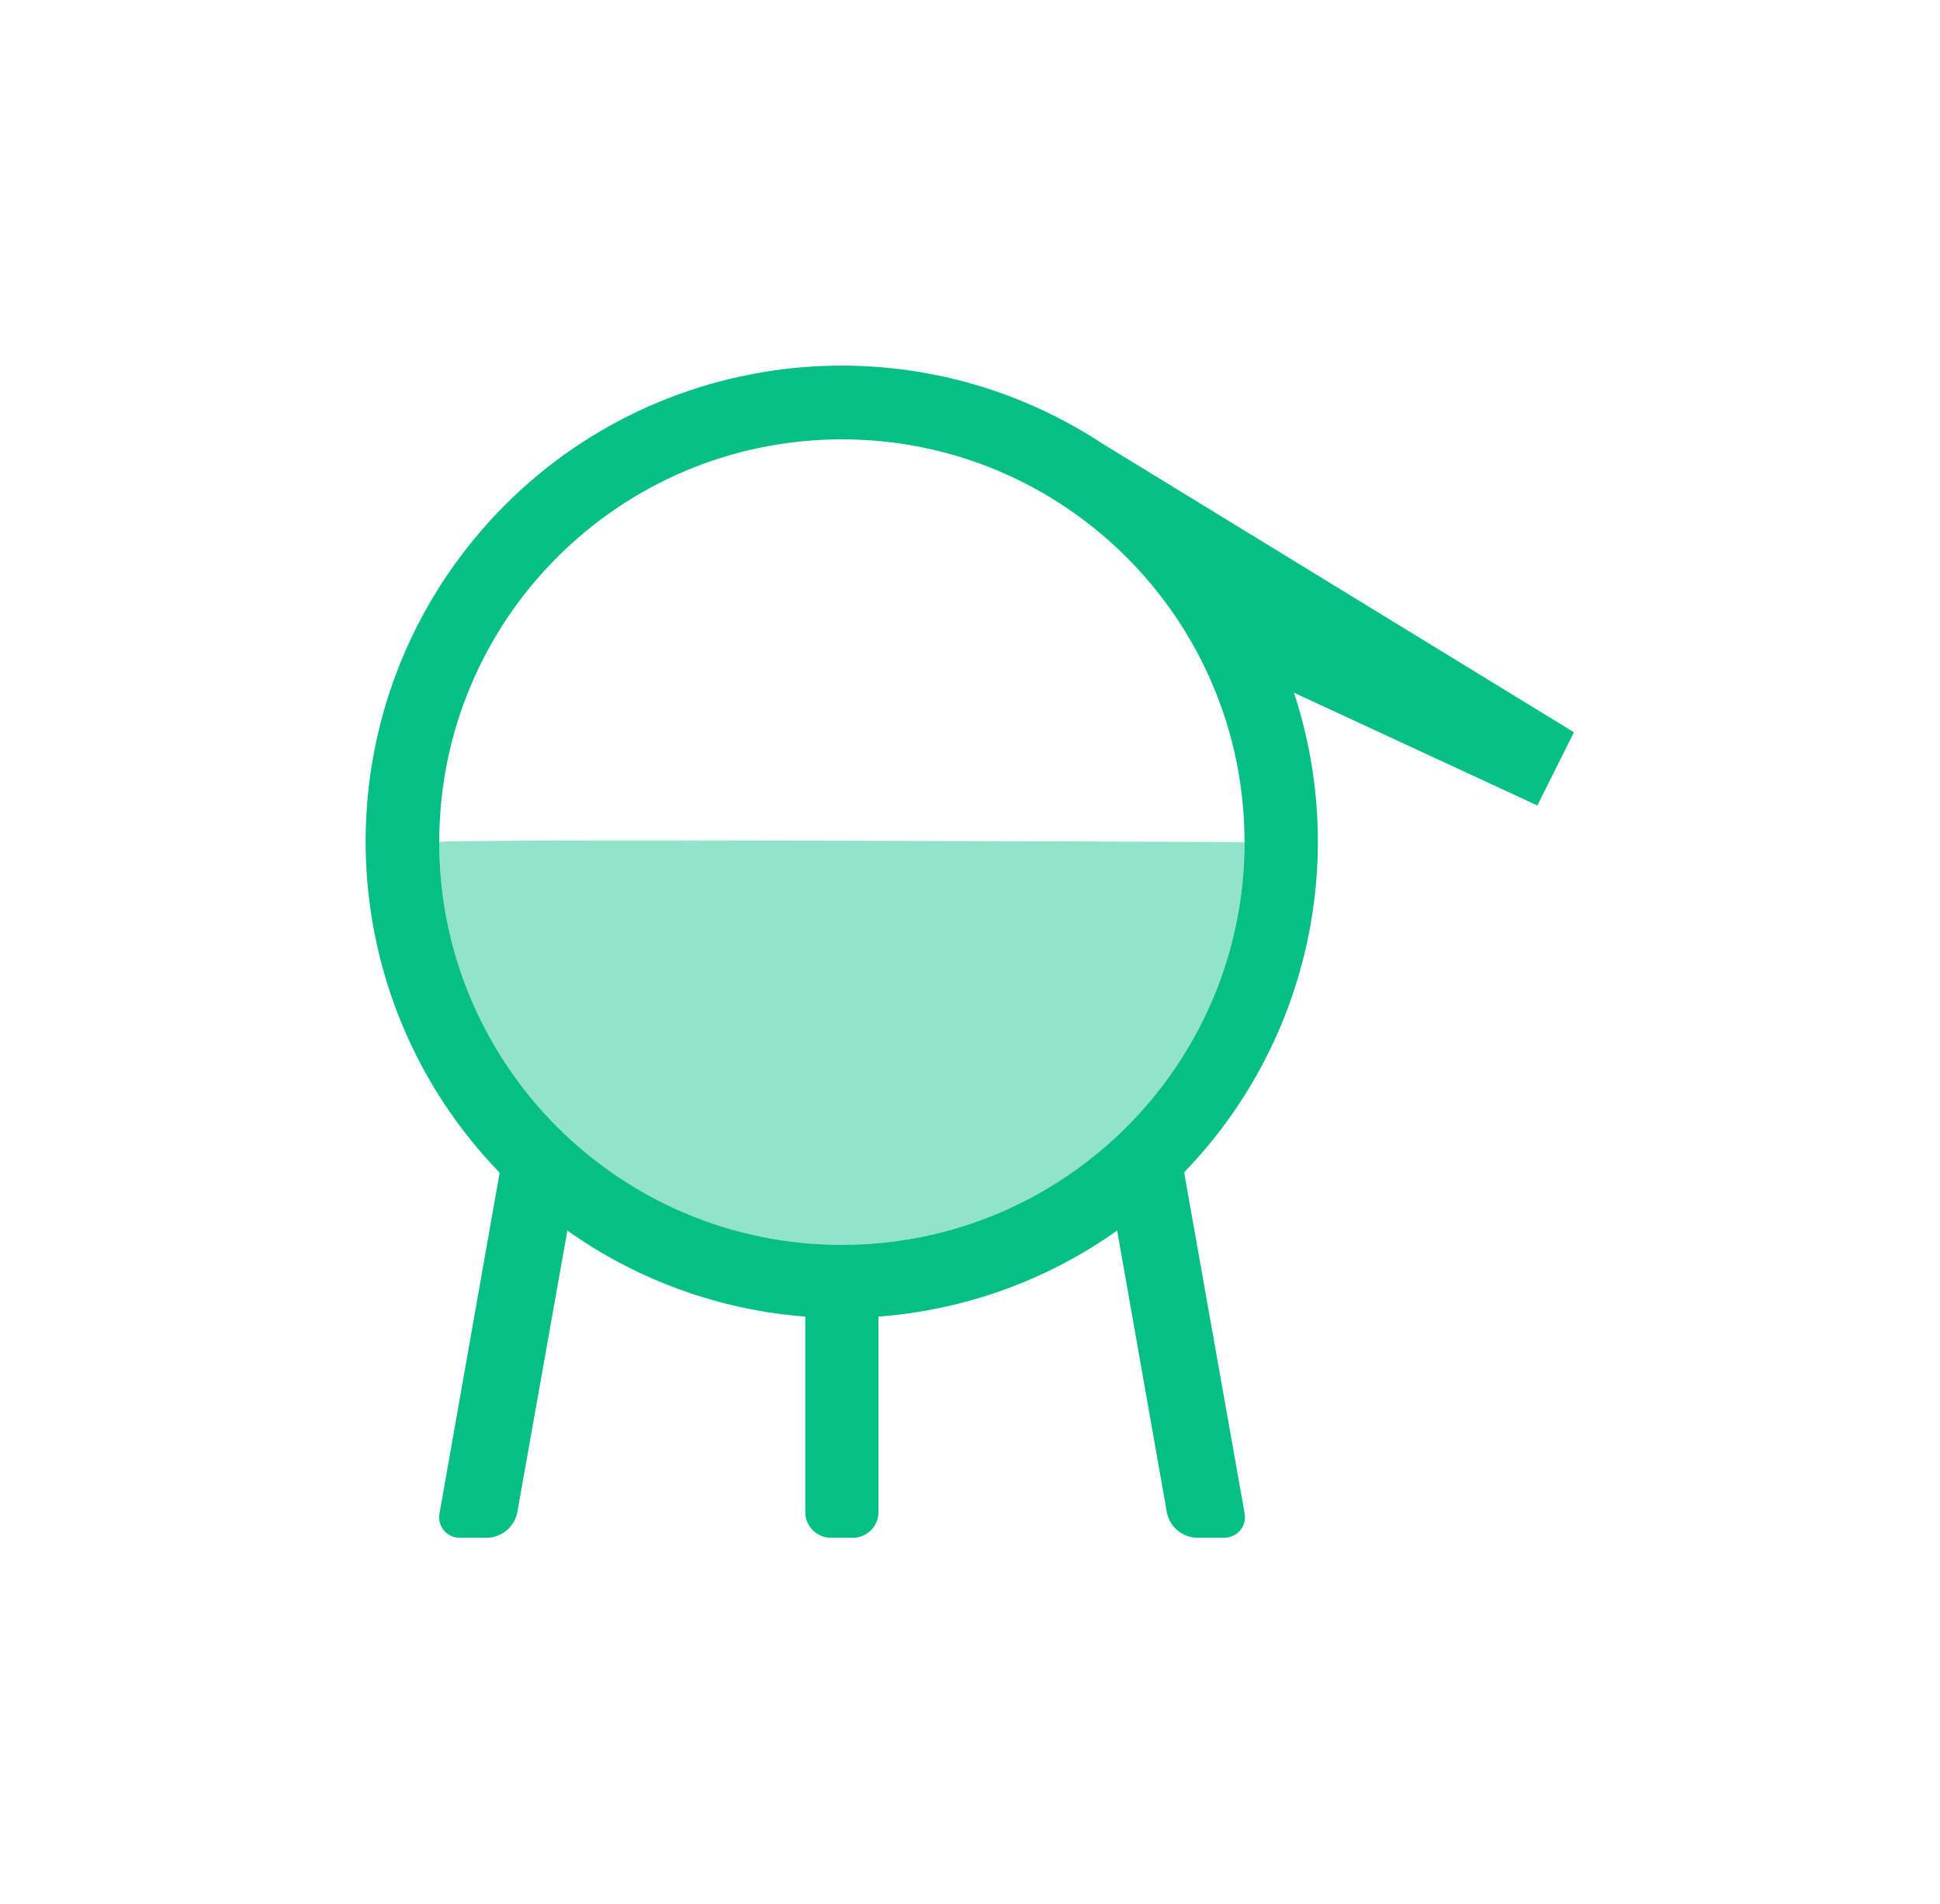
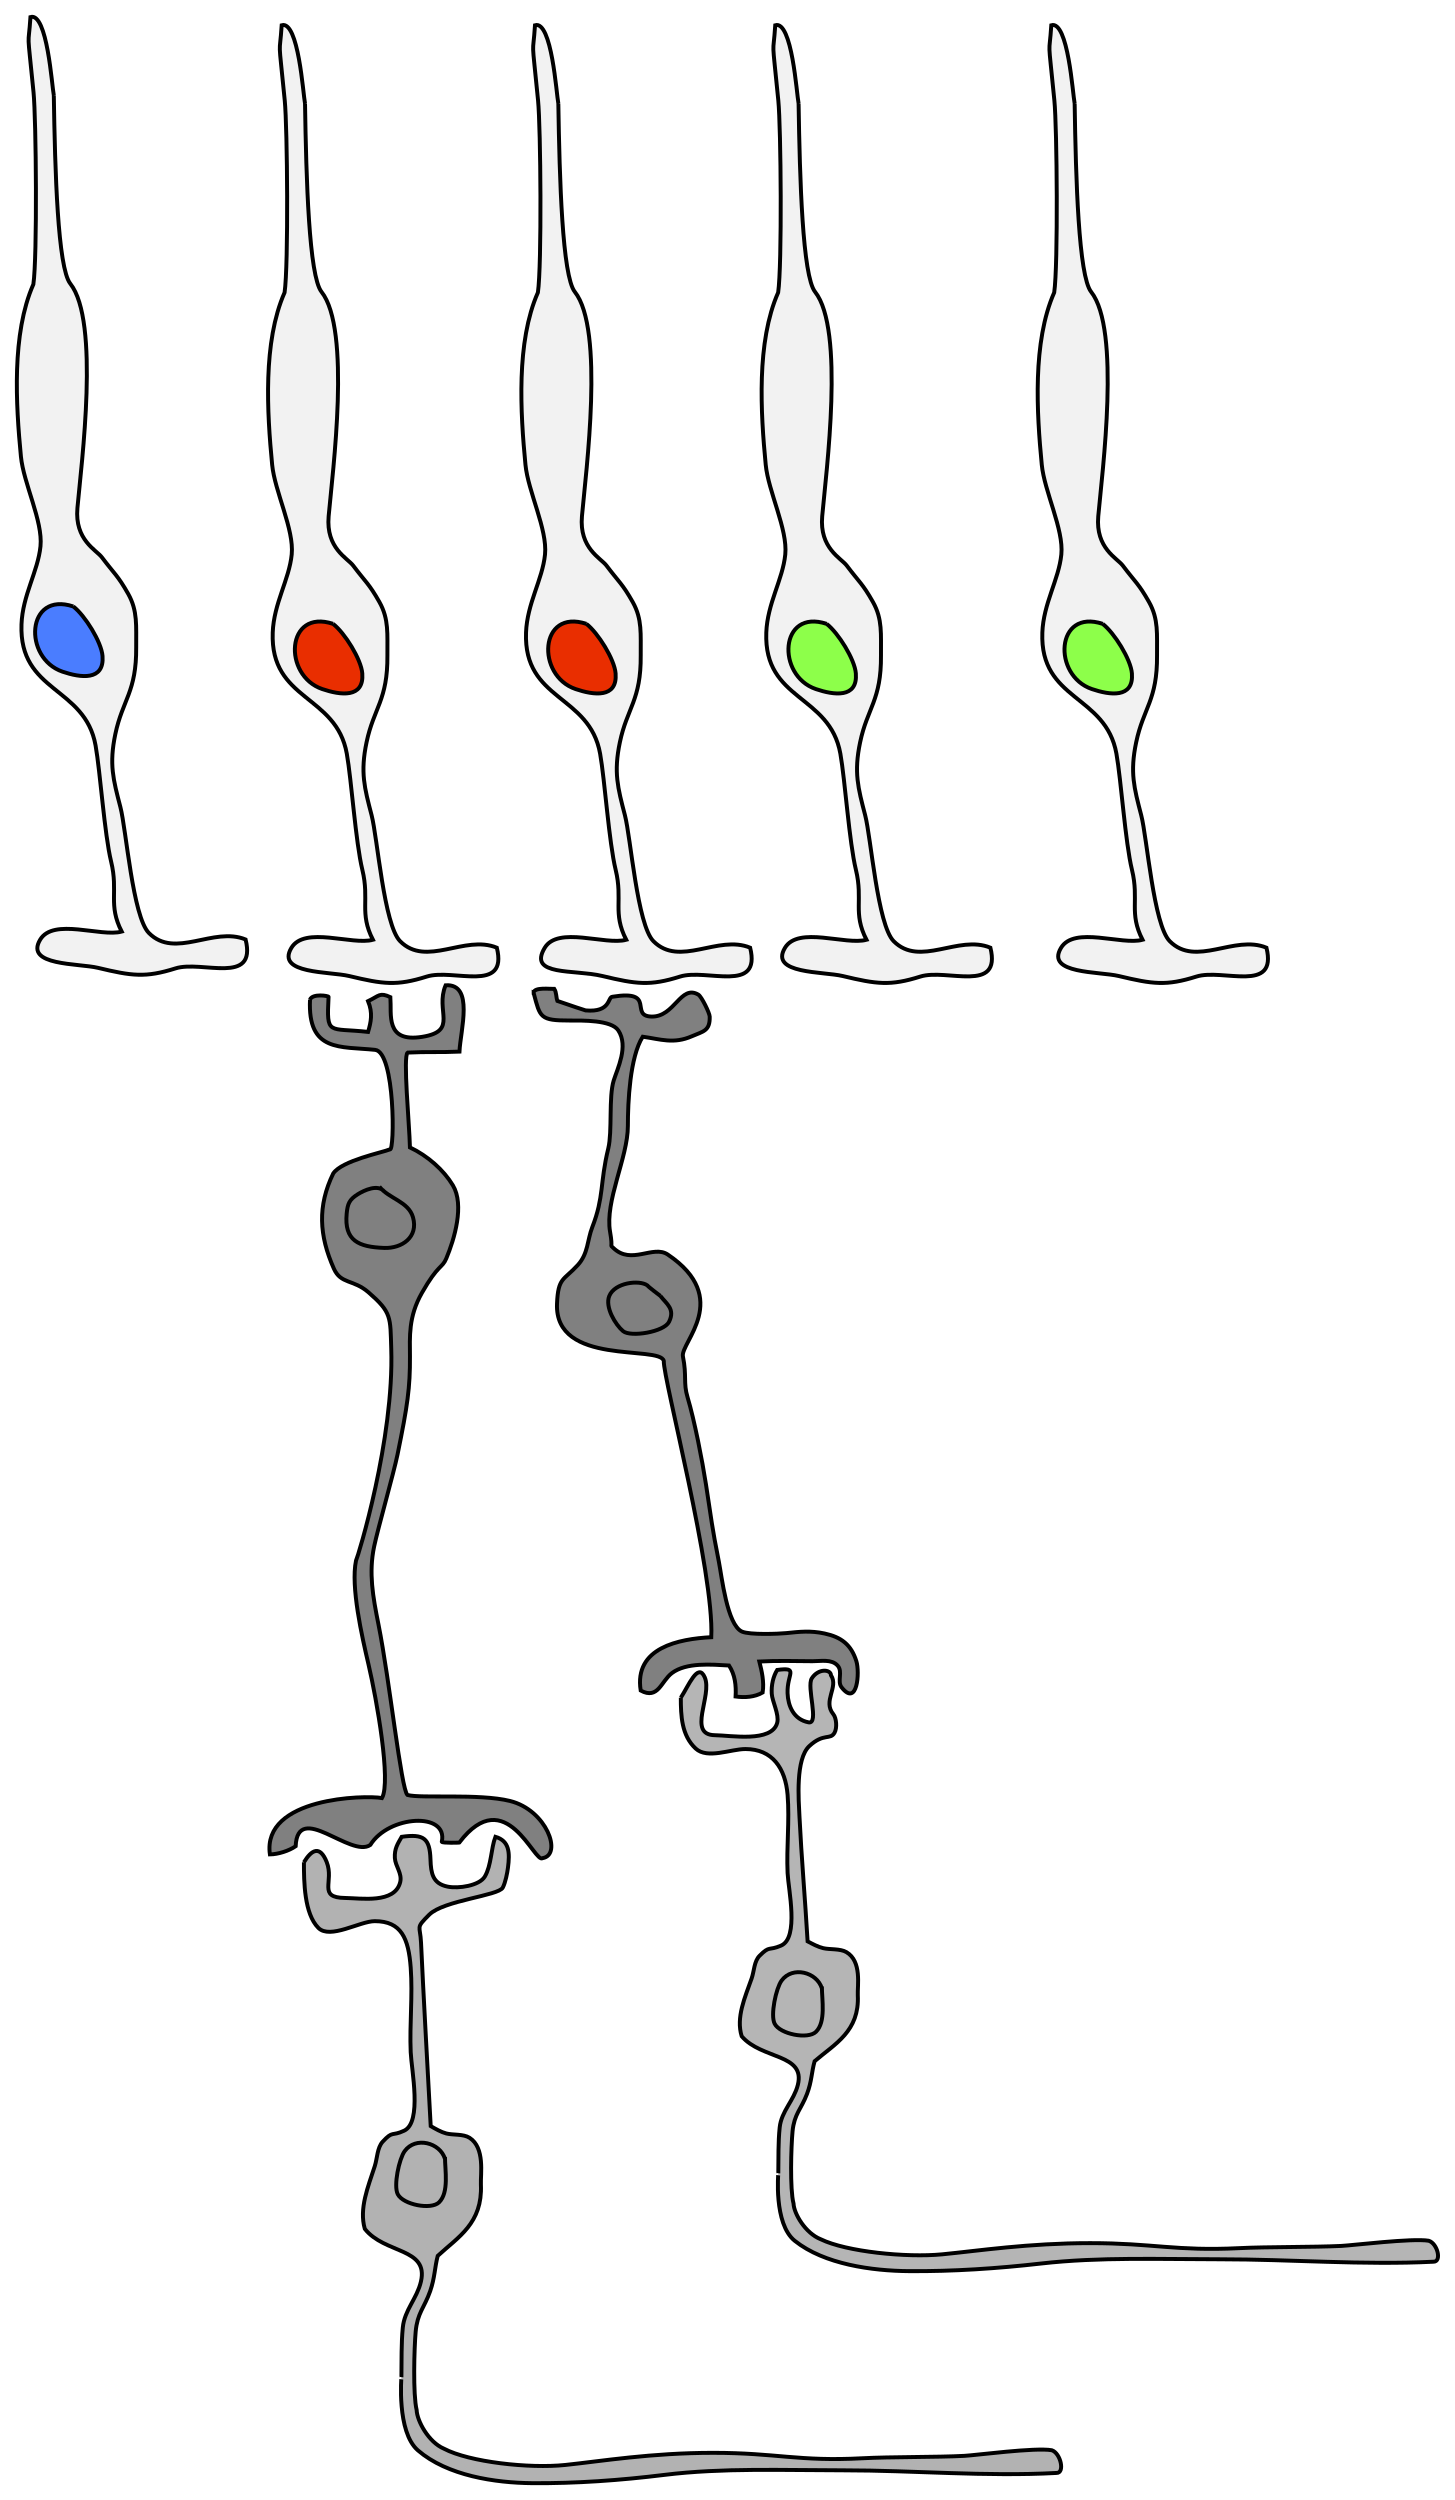
- <svg xmlns="http://www.w3.org/2000/svg" width="53" height="52" viewBox="-10 -10 53 52">
-   <g fill="#05BF85" fill-rule="evenodd">
-     <path d="M20.14 2.13L33 10l-1 2-6.65-3.08a12.99 12.99 0 0 1-3 13.1l1.65 9.3c.07.38-.2.68-.57.68h-.74a.86.86 0 0 1-.81-.68l-1.36-7.71A12.93 12.93 0 0 1 14 25.96v5.34a.7.7 0 0 1-.7.7h-.6a.7.7 0 0 1-.7-.7v-5.34a12.93 12.93 0 0 1-6.5-2.35l-1.37 7.71a.86.86 0 0 1-.81.68h-.73a.56.56 0 0 1-.58-.68l1.64-9.29a13 13 0 0 1 16.49-19.9zM13 24a11 11 0 1 0 0-22 11 11 0 0 0 0 22z" />
-     <path fill-opacity=".44" d="M13 24a11 11 0 0 0 11-11s-22-.1-22 0a11 11 0 0 0 11 11z" />
+ <svg xmlns="http://www.w3.org/2000/svg" id="svg2" version="1.1" xml:space="preserve" width="490.492" height="842.845" viewBox="0 0 459.837 790.167">
+   <defs id="defs6">
+     <clipPath clipPathUnits="userSpaceOnUse" id="clipPath16">
+       <path d="M 0,1170.331 H 1875.354 V 0 H 0 Z" id="path18" />
+     </clipPath>
+     <clipPath clipPathUnits="userSpaceOnUse" id="clipPath356">
+       <path d="M 0,1170.331 H 1875.354 V 0 H 0 Z" id="path358" />
+     </clipPath>
+   </defs>
+   <g id="g10" transform="matrix(1.25,0,0,-1.25,-869.1856,817.9705)">
+     <g id="g36" transform="translate(897.2744,628.207)">
+       <path d="m 0,0 c -0.483,2.333 -1.649,21.043 -5.899,19.793 -0.568,-8.639 -0.937,-1.62 0.774,-19.043 0.668,-6.807 0.958,-41.665 -0.042,-48.54 -5.518,-12.513 -4.415,-30.372 -3.146,-43.542 0.652,-6.758 5.587,-16.378 4.947,-22.703 -0.646,-6.39 -4.529,-12.35 -4.801,-19.754 -0.635,-17.315 16.052,-15.571 18.732,-30.617 1.186,-6.654 2.226,-22.338 3.935,-29.384 1.862,-7.676 -0.842,-10.812 2.667,-17.667 -5.301,-1.449 -17.268,3.581 -20.627,-2.062 -3.942,-6.62 9.724,-5.928 14.627,-7.105 8.591,-2.061 11.996,-2.542 19.615,-0.137 6.649,2.1 20.599,-4.4 17.718,7.304 -8.159,3.36 -17.809,-5.057 -24.46,1.648 -4.087,4.121 -5.714,26.118 -7.207,31.852 -1.802,6.93 -2.872,10.796 -1.275,18.433 1.818,8.696 5.374,10.656 5.275,21.981 -0.046,5.308 0.417,9.149 -2.022,13.48 -2.644,4.692 -3.477,5.016 -6.644,9.23 -1.421,1.89 -6.917,4.375 -6.196,12.458 1.014,11.374 5.732,47.234 -1.804,56.751 C 1,-43.624 0.303,-19.163 0,0" style="fill:#f2f2f2;fill-opacity:1;fill-rule:nonzero;stroke:#000000;stroke-width:1;stroke-linecap:butt;stroke-linejoin:miter;stroke-miterlimit:4;stroke-dasharray:none;stroke-opacity:1" id="path38" />
+     </g>
+     <g id="g40" transform="translate(904.3672,496.6279)">
+       <path d="M 0,0 C -11.922,3.97 -12.786,-13.059 -2.719,-16.488 1.821,-18.035 7.87,-18.886 7.389,-12.544 7.118,-8.972 2.929,-2.26 0,0" style="fill:#8dff4a;fill-opacity:1;fill-rule:nonzero;stroke:#000000;stroke-width:1;stroke-linecap:butt;stroke-linejoin:miter;stroke-miterlimit:4;stroke-dasharray:none;stroke-opacity:1" id="path42" />
+     </g>
+     <path id="path46" style="fill:#f2f2f2;fill-opacity:1;fill-rule:nonzero;stroke:#000000;stroke-width:1;stroke-linecap:butt;stroke-linejoin:miter;stroke-miterlimit:4;stroke-dasharray:none;stroke-opacity:1" d="m 836.525,628.207 c -0.483,2.333 -1.649,21.043 -5.899,19.793 -0.568,-8.639 -0.937,-1.62 0.774,-19.043 0.668,-6.807 0.958,-41.665 -0.042,-48.54 -5.518,-12.513 -4.415,-30.372 -3.146,-43.542 0.652,-6.758 5.587,-16.378 4.947,-22.703 -0.646,-6.39 -4.529,-12.35 -4.801,-19.754 -0.635,-17.315 16.052,-15.571 18.732,-30.617 1.186,-6.654 2.226,-22.338 3.935,-29.384 1.862,-7.676 -0.842,-10.812 2.667,-17.667 -5.301,-1.449 -17.268,3.581 -20.627,-2.062 -4.275,-7.179 7.389,-5.368 14.627,-7.105 8.591,-2.061 11.996,-2.542 19.615,-0.137 6.649,2.1 20.599,-4.4 17.718,7.304 -8.159,3.36 -17.809,-5.057 -24.46,1.648 -4.087,4.121 -5.714,26.118 -7.207,31.852 -1.802,6.93 -2.872,10.796 -1.275,18.433 1.818,8.696 5.374,10.656 5.275,21.981 -0.046,5.308 0.417,9.149 -2.022,13.48 -2.644,4.692 -3.477,5.016 -6.644,9.23 -1.421,1.89 -6.917,4.375 -6.196,12.458 1.014,11.374 5.732,47.234 -1.804,56.751 -3.167,4 -3.864,28.461 -4.167,47.624" />
+     <g id="g48" transform="translate(843.6182,496.6279)">
+       <path d="M 0,0 C -11.922,3.97 -12.786,-13.059 -2.719,-16.488 1.821,-18.035 7.87,-18.886 7.389,-12.544 7.118,-8.972 2.929,-2.26 0,0" style="fill:#e92e00;fill-opacity:1;fill-rule:nonzero;stroke:#000000;stroke-width:1;stroke-linecap:butt;stroke-linejoin:miter;stroke-miterlimit:4;stroke-dasharray:none;stroke-opacity:1" id="path50" />
+     </g>
+     <g id="g52" transform="translate(772.4741,628.207)">
+       <path d="m 0,0 c -0.483,2.333 -1.649,21.043 -5.899,19.793 -0.568,-8.639 -0.937,-1.62 0.774,-19.043 0.668,-6.807 0.958,-41.665 -0.042,-48.54 -5.518,-12.513 -4.415,-30.372 -3.146,-43.542 0.652,-6.758 5.587,-16.378 4.947,-22.703 -0.646,-6.39 -4.529,-12.35 -4.801,-19.754 -0.635,-17.315 16.052,-15.571 18.732,-30.617 1.186,-6.654 2.226,-22.338 3.935,-29.384 1.862,-7.676 -0.842,-10.812 2.667,-17.667 -5.301,-1.449 -17.268,3.581 -20.627,-2.062 -3.942,-6.62 9.724,-5.928 14.627,-7.105 8.591,-2.061 11.996,-2.542 19.615,-0.137 6.649,2.1 20.599,-4.4 17.718,7.304 -8.159,3.36 -17.809,-5.057 -24.46,1.648 -4.087,4.121 -5.714,26.118 -7.207,31.852 -1.802,6.93 -2.872,10.796 -1.275,18.433 1.818,8.696 5.374,10.656 5.275,21.981 -0.046,5.308 0.417,9.149 -2.022,13.48 -2.644,4.692 -3.477,5.016 -6.644,9.23 -1.421,1.89 -6.917,4.375 -6.196,12.458 1.014,11.374 5.732,47.234 -1.804,56.751 C 1,-43.624 0.303,-19.163 0,0" style="fill:#f2f2f2;fill-opacity:1;fill-rule:nonzero;stroke:#000000;stroke-width:1;stroke-linecap:butt;stroke-linejoin:miter;stroke-miterlimit:4;stroke-dasharray:none;stroke-opacity:1" id="path54" />
+     </g>
+     <g id="g56" transform="translate(779.5669,496.6279)">
+       <path d="M 0,0 C -11.922,3.97 -12.786,-13.059 -2.719,-16.488 1.821,-18.035 7.87,-18.886 7.389,-12.544 7.118,-8.972 2.929,-2.26 0,0" style="fill:#e92e00;fill-opacity:1;fill-rule:nonzero;stroke:#000000;stroke-width:1;stroke-linecap:butt;stroke-linejoin:miter;stroke-miterlimit:4;stroke-dasharray:none;stroke-opacity:1" id="path58" />
+     </g>
+     <g id="g68" transform="translate(708.9521,630.2793)">
+       <path d="m 0,0 c -0.483,2.333 -1.649,21.043 -5.899,19.793 -0.568,-8.639 -0.937,-1.62 0.774,-19.043 0.668,-6.807 0.958,-41.665 -0.042,-48.54 -5.518,-12.513 -4.415,-30.372 -3.146,-43.542 0.652,-6.758 5.587,-16.378 4.947,-22.703 -0.646,-6.39 -4.529,-12.35 -4.801,-19.754 -0.635,-17.315 16.052,-15.571 18.732,-30.617 1.186,-6.654 2.226,-22.338 3.935,-29.384 1.862,-7.676 -0.842,-10.812 2.667,-17.667 -5.301,-1.449 -17.268,3.581 -20.627,-2.062 -3.942,-6.62 9.724,-5.928 14.627,-7.105 8.591,-2.061 11.996,-2.542 19.615,-0.137 6.649,2.1 20.599,-4.4 17.718,7.304 -8.159,3.36 -17.809,-5.057 -24.46,1.648 -4.087,4.121 -5.714,26.118 -7.207,31.852 -1.802,6.93 -2.872,10.796 -1.275,18.433 1.818,8.696 5.374,10.656 5.275,21.981 -0.046,5.308 0.417,9.149 -2.022,13.48 -2.644,4.692 -3.477,5.016 -6.644,9.23 -1.421,1.89 -6.917,4.375 -6.196,12.458 1.014,11.374 5.732,47.234 -1.804,56.751 C 1,-43.624 0.303,-19.163 0,0" style="fill:#f2f2f2;fill-opacity:1;fill-rule:nonzero;stroke:#000000;stroke-width:1;stroke-linecap:butt;stroke-linejoin:miter;stroke-miterlimit:4;stroke-dasharray:none;stroke-opacity:1" id="path70" />
+     </g>
+     <g id="g76" transform="translate(967.0762,628.207)">
+       <path d="m 0,0 c -0.483,2.333 -1.649,21.043 -5.899,19.793 -0.568,-8.639 -0.937,-1.62 0.774,-19.043 0.668,-6.807 0.958,-41.665 -0.042,-48.54 -5.518,-12.513 -4.415,-30.372 -3.146,-43.542 0.652,-6.758 5.587,-16.378 4.947,-22.703 -0.646,-6.39 -4.529,-12.35 -4.801,-19.754 -0.635,-17.315 16.052,-15.571 18.732,-30.617 1.186,-6.654 2.226,-22.338 3.935,-29.384 1.862,-7.676 -0.843,-10.812 2.667,-17.667 -5.301,-1.449 -17.268,3.581 -20.627,-2.062 -3.942,-6.62 9.724,-5.928 14.627,-7.105 8.592,-2.061 11.996,-2.542 19.615,-0.137 6.649,2.1 20.6,-4.4 17.718,7.304 -8.159,3.36 -17.81,-5.057 -24.46,1.648 -4.088,4.121 -5.715,26.118 -7.207,31.852 -1.803,6.93 -2.872,10.796 -1.275,18.433 1.818,8.696 5.375,10.656 5.275,21.981 -0.046,5.308 0.417,9.149 -2.022,13.48 -2.644,4.692 -3.477,5.016 -6.644,9.23 -1.422,1.89 -6.917,4.375 -6.196,12.458 1.014,11.374 5.731,47.234 -1.804,56.751 C 1,-43.624 0.303,-19.163 0,0" style="fill:#f2f2f2;fill-opacity:1;fill-rule:nonzero;stroke:#000000;stroke-width:1;stroke-linecap:butt;stroke-linejoin:miter;stroke-miterlimit:4;stroke-dasharray:none;stroke-opacity:1" id="path78" />
+     </g>
+     <g id="g80" transform="translate(974.168,496.6279)">
+       <path d="M 0,0 C -11.921,3.97 -12.785,-13.059 -2.719,-16.488 1.823,-18.035 7.871,-18.886 7.39,-12.544 7.119,-8.972 2.93,-2.26 0,0" style="fill:#8dff4a;fill-opacity:1;fill-rule:nonzero;stroke:#000000;stroke-width:1;stroke-linecap:butt;stroke-linejoin:miter;stroke-miterlimit:4;stroke-dasharray:none;stroke-opacity:1" id="path82" />
+     </g>
+     <g id="g88" transform="translate(713.8859,501.0257)">
+       <path d="m 0,0 c -11.921,3.97 -12.785,-13.06 -2.719,-16.489 4.541,-1.547 10.59,-2.398 10.108,3.945 C 7.119,-8.973 2.929,-2.261 0,0" style="fill:#4a7dff;fill-opacity:1;fill-rule:nonzero;stroke:#000000;stroke-width:1;stroke-linecap:butt;stroke-linejoin:miter;stroke-miterlimit:4;stroke-dasharray:none;stroke-opacity:1" id="path90" />
+     </g>
+     <g id="g100" transform="translate(773.7383,401.6289)">
+       <path d="m 0,0 c -0.639,-13.356 7.662,-11.795 16.458,-12.712 5.094,-0.532 4.963,-25.825 3.745,-25.168 -1.841,-0.77 -12.167,-2.833 -14.333,-6.083 -4,-8.25 -3.584,-15.667 0.166,-24.084 1.76,-3.95 4.904,-2.651 8.723,-5.953 5.951,-5.149 5.519,-6.34 5.777,-14.253 0.747,-22.919 -8.393,-52.596 -8.911,-53.626 -1.357,-6.562 1.484,-19.065 3.167,-26.25 2.087,-8.913 5.75,-29.666 3.402,-33.767 -4.236,0.767 -30.354,0.234 -28.34,-14.25 2.08,0.026 4.817,0.899 6.511,2.067 0.535,11.523 13.921,-3.096 18.88,0.324 4.666,7.542 19.719,8.424 18.076,0.819 -0.133,-0.384 4.855,-0.251 4.438,-0.194 11.777,15.417 19.027,-5.542 21.069,-3.958 5.042,0.875 1.031,12.155 -8.286,14.459 -7.75,1.917 -22.5,0.584 -25.906,1.507 -1.594,1.41 -4.478,28.859 -7.323,43.095 -1.435,7.187 -2.496,13.025 -1.105,19.732 0.917,4.416 4.952,18.543 5.917,23.25 2.546,12.421 3.183,16.905 3.144,24.75 -0.026,5.023 -0.424,10.065 3.017,16.123 4.16,7.324 5.103,6.172 6.167,8.709 2.036,4.854 4.653,13.528 1.667,18.5 -2.335,3.884 -6.37,7.455 -10.852,9.583 -0.139,5.826 -1.81,23.251 -0.577,23.979 4.836,0.245 8.254,0.017 13.095,0.242 0.238,5.339 3.771,17.263 -3.5,16.773 -2.742,-6.506 3.336,-11.566 -5.92,-13.035 -9.455,-1.501 -7.705,5.624 -8.047,10.035 -2.752,1.269 -2.82,0.33 -5.635,-1.011 1.227,-3.025 0.727,-5.275 -0.005,-7.777 C 4.536,-7.047 4.187,-9.256 4.687,0.684 4.708,0.954 0.628,1.599 0,0" style="fill:#808080;fill-opacity:1;fill-rule:nonzero;stroke:#000000;stroke-width:1;stroke-linecap:butt;stroke-linejoin:miter;stroke-miterlimit:4;stroke-dasharray:none;stroke-opacity:1" id="path102" />
+     </g>
+     <path id="path106" style="fill:none;stroke:#000000;stroke-width:1;stroke-linecap:butt;stroke-linejoin:miter;stroke-miterlimit:4;stroke-dasharray:none;stroke-opacity:1" d="m 792.524,353.082 c -1.588,1.972 -5.106,0.331 -6.723,-0.687 -2.132,-1.344 -2.549,-2.381 -2.79,-4.843 -0.676,-6.916 3.024,-8.494 9.514,-8.72 4.448,-0.155 8.668,2.729 7.249,7.746 -1.135,4.011 -6.063,4.674 -8.5,7.754" />
+     <g id="g108" transform="translate(911.8838,234.332)">
+       <path d="m 0,0 c -1.317,4.187 -3.789,6.096 -8.062,7.013 -3.551,0.762 -6.329,0.439 -9.638,0.096 -1.847,-0.191 -9.279,-0.494 -11.243,0.391 -3.745,1.687 -5.089,13.937 -5.828,17.668 -1.806,9.127 -1.821,10.266 -3.25,19.5 -0.944,6.106 -2.924,16.272 -4.666,22.083 -1.109,3.701 -0.153,5.29 -1.172,10.332 -0.669,3.458 12.583,14.667 -3.834,25.75 -3.72,2.512 -9.202,-2.747 -13.75,1.658 -1.041,1.009 -0.022,-0.491 -0.833,4.092 -1.364,7.711 4.5,18.762 4.5,26.75 0,6.091 0.513,17.434 3.754,22.58 4.539,-0.655 7.84,-1.9 12.412,0.101 2.841,1.244 4.635,1.304 4.525,4.984 -0.027,0.903 -2.053,5.058 -2.863,5.54 -4.517,2.685 -5.996,-5.693 -11.856,-5.536 -5.715,0.153 1.382,6.842 -9.85,5.015 -1.29,-0.017 -0.321,-4.02 -6.8,-3.461 l -2.302,0.748 -4.845,1.65 c -0.336,0.918 -0.202,2.121 -0.773,3.034 -0.896,-0.049 -5.183,0.538 -5.233,-0.989 L -81.609,169 c 0,-0.002 10e-4,-0.004 0.002,-0.007 -0.002,-0.053 -0.012,-0.102 -0.002,-0.16 l 0.048,-0.016 c 1.617,-6.061 1.54,-6.823 9.075,-6.817 3.252,0.003 10.513,0.159 12.275,-2.479 2.679,-4.009 -0.23,-9.722 -1.148,-12.688 -1.287,-4.155 -0.334,-12.916 -1.369,-17.17 -2.142,-8.807 -1.048,-12.21 -4.048,-19.913 -1.291,-3.315 -0.994,-6.657 -3.666,-9.583 -3.604,-3.947 -4.959,-3.047 -5.25,-9.75 -0.693,-15.944 26.083,-10.416 26.996,-14.493 -0.179,-4.349 12.785,-53.499 12.011,-69.848 -8.19,-0.436 -19.569,-2.621 -17.849,-13.489 4.441,-2.396 5.136,2.344 7.913,4.425 3.639,2.725 9.986,2.156 14.425,1.901 1.517,-2.349 1.821,-5.011 1.662,-7.837 2.331,-0.319 4.819,-0.157 6.838,1.011 0.416,2.723 -0.232,5.422 -0.836,7.839 4.417,0.23 8.949,0.115 13.397,0.074 2.09,-0.019 4.891,0.624 6.424,-1.139 1.341,-1.541 -0.21,-3.953 0.981,-5.47 C 0.263,-11.701 0.879,-2.793 0,0" style="fill:#808080;fill-opacity:1;fill-rule:nonzero;stroke:none" id="path110" />
+     </g>
+     <g id="g112" transform="translate(911.8838,234.332)">
+       <path d="m 0,0 c -1.317,4.187 -3.789,6.096 -8.062,7.013 -3.551,0.762 -6.329,0.439 -9.638,0.096 -1.847,-0.191 -9.279,-0.494 -11.243,0.391 -3.745,1.687 -5.089,13.937 -5.828,17.668 -1.806,9.127 -1.821,10.266 -3.25,19.5 -0.944,6.106 -2.924,16.272 -4.666,22.083 -1.109,3.701 -0.153,5.29 -1.172,10.332 -0.669,3.458 12.583,14.667 -3.834,25.75 -3.72,2.512 -9.202,-2.747 -13.75,1.658 -1.041,1.009 -0.022,-0.491 -0.833,4.092 -1.364,7.711 4.5,18.762 4.5,26.75 0,6.091 0.513,17.434 3.754,22.58 4.539,-0.655 7.84,-1.9 12.412,0.101 2.841,1.244 4.635,1.304 4.525,4.984 -0.027,0.903 -2.053,5.058 -2.863,5.54 -4.517,2.685 -5.996,-5.693 -11.856,-5.536 -5.715,0.153 1.382,6.842 -9.85,5.015 -1.29,-0.017 -0.321,-4.02 -6.8,-3.461 l -2.302,0.748 -4.845,1.65 c -0.336,0.918 -0.202,2.121 -0.773,3.034 -0.896,-0.049 -5.183,0.538 -5.233,-0.989 L -81.609,169 c 0,-0.002 10e-4,-0.004 0.002,-0.007 -0.002,-0.053 -0.012,-0.102 -0.002,-0.16 l 0.048,-0.016 c 1.617,-6.061 1.54,-6.823 9.075,-6.817 3.252,0.003 10.513,0.159 12.275,-2.479 2.679,-4.009 -0.23,-9.722 -1.148,-12.688 -1.287,-4.155 -0.334,-12.916 -1.369,-17.17 -2.142,-8.807 -1.048,-12.21 -4.048,-19.913 -1.291,-3.315 -0.994,-6.657 -3.666,-9.583 -3.604,-3.947 -4.959,-3.047 -5.25,-9.75 -0.693,-15.944 26.083,-10.416 26.996,-14.493 -0.179,-4.349 12.785,-53.499 12.011,-69.848 -8.19,-0.436 -19.569,-2.621 -17.849,-13.489 4.441,-2.396 5.136,2.344 7.913,4.425 3.639,2.725 9.986,2.156 14.425,1.901 1.517,-2.349 1.821,-5.011 1.662,-7.837 2.331,-0.319 4.819,-0.157 6.838,1.011 0.416,2.723 -0.232,5.422 -0.836,7.839 4.417,0.23 8.949,0.115 13.397,0.074 2.09,-0.019 4.891,0.624 6.424,-1.139 1.341,-1.541 -0.21,-3.953 0.981,-5.47 C 0.263,-11.701 0.879,-2.793 0,0 Z" style="fill:none;stroke:#000000;stroke-width:1;stroke-linecap:butt;stroke-linejoin:miter;stroke-miterlimit:4;stroke-dasharray:none;stroke-opacity:1" id="path114" />
+     </g>
+     <path id="path118" style="fill:none;stroke:#000000;stroke-width:1;stroke-linecap:butt;stroke-linejoin:miter;stroke-miterlimit:4;stroke-dasharray:none;stroke-opacity:1" d="m 862.316,326.707 c 0,0 -3.217,2.416 -3.292,2.667 -2.016,1.414 -8.233,0.741 -9.625,-2.709 -1.12,-2.779 1.544,-7.249 3.5,-8.875 1.902,-1.581 10.363,-0.224 11.618,2.355 1.58,3.246 -0.582,4.478 -2.201,6.562" />
+     <g id="g120" transform="translate(772.1968,183.4912)">
+       <path d="m 0,0 c 0,-4.905 0.069,-12.989 3.65,-16.592 2.963,-2.98 10.488,1.705 14.267,1.705 6.739,-10e-4 8.535,-4.387 9.083,-11.739 0.527,-7.078 -0.308,-14.296 0,-21.392 0.197,-4.532 2.934,-17.695 -1.652,-19.848 -3.248,-1.525 -2.765,0.107 -5.43,-2.781 -1.393,-1.51 -1.362,-4.207 -2.009,-6.206 -1.696,-5.238 -3.992,-10.665 -2.517,-15.835 5.025,-6.378 16.199,-4.731 14.192,-13.335 -1.003,-4.305 -4.154,-7.168 -4.584,-11.629 -0.4,-4.151 -0.284,-8.224 -0.351,-12.483 0.039,0.179 -1.256,-13.865 4.166,-18.555 7.453,-6.447 19.557,-8.22 28.876,-8.301 11.101,-0.095 22.394,0.73 33.404,2.087 14.795,1.822 30.321,1.161 45.23,1.161 17.955,0 36.124,-1.628 53.958,-0.667 2.196,-0.077 1.071,4.998 -1.179,5.743 -4.187,0.744 -19.161,-1.267 -22.125,-1.421 -6.947,-0.363 -18.739,-0.23 -25.812,-0.609 -16.037,-0.86 -21.69,1.376 -37.667,1.376 -15.645,0 -28.318,-2.115 -37.417,-3.068 -9.095,-0.953 -24.25,0.722 -30.693,4.122 -3.89,1.652 -6.781,7.003 -6.89,9.772 -0.941,3.938 -0.614,15.596 -0.25,19.76 0.42,4.808 2.205,6.092 3.667,10.285 1.207,3.464 1.123,5.891 1.916,8.932 5.167,4.782 11.366,8.201 10.917,18.045 -0.119,2.602 1.083,9.293 -2.882,11.818 -1.569,0.999 -4.223,0.655 -5.868,1.084 -1.299,0.339 -2.725,1.156 -3.942,1.868 -0.624,11.554 -1.921,34.806 -2.449,46.402 -0.203,4.46 -1.472,3.503 2.058,7.038 3.654,3.661 17.543,4.78 18.617,6.866 0.682,1.324 1.132,3.672 1.308,5.033 C 52.08,2.4 52,5.39 48.418,6.449 47.288,3.465 47.408,-0.792 45.741,-3.609 44.369,-5.926 39.082,-6.722 36.318,-6.153 32.575,-5.381 32.115,-2.845 32,0.722 31.827,6.088 30.308,7.223 24.716,6.441 23.693,4.623 22.866,3.464 22.992,1.083 23.103,-0.987 24.898,-2.816 24.34,-5.042 22.965,-10.525 14.464,-9.071 10.424,-9.023 3.315,-8.937 7.736,-4.901 5.749,0.08 4.036,4.371 1.928,3.179 0,0" style="fill:#b2b2b2;fill-opacity:1;fill-rule:nonzero;stroke:#000000;stroke-width:1;stroke-linecap:butt;stroke-linejoin:miter;stroke-miterlimit:4;stroke-dasharray:none;stroke-opacity:1" id="path122" />
+     </g>
+     <g id="g132" transform="translate(807.8633,108.498)">
+       <path d="m 0,0 c -1.255,4.126 -7.439,5.746 -10.193,1.957 -1.404,-1.932 -2.858,-8.746 -1.745,-10.9 1.366,-2.649 8.431,-4.026 10.444,-2.043 C 1.059,-8.472 0,-2.943 0,0.5" style="fill:none;stroke:#000000;stroke-width:1;stroke-linecap:butt;stroke-linejoin:miter;stroke-miterlimit:4;stroke-dasharray:none;stroke-opacity:1" id="path134" />
+     </g>
+     <g id="g140" transform="translate(867.4966,225.1099)">
+       <path d="m 0,0 c 0,-4.53 0.173,-9.532 3.755,-12.86 2.962,-2.752 8.833,-0.124 12.612,-0.125 6.739,-0.001 10.084,-4.817 10.633,-11.607 0.527,-6.538 -0.309,-13.205 0,-19.758 0.196,-4.187 2.934,-16.344 -1.652,-18.333 -3.248,-1.408 -2.765,0.1 -5.43,-2.568 -1.394,-1.395 -1.363,-3.886 -2.01,-5.732 -1.695,-4.838 -3.992,-9.85 -2.517,-14.625 5.025,-5.892 16.2,-4.37 14.193,-12.318 -1.004,-3.975 -4.154,-6.619 -4.584,-10.741 -0.4,-3.833 -0.285,-7.595 -0.352,-11.529 0.039,0.166 -1.255,-12.806 4.166,-17.137 7.454,-5.955 19.557,-7.593 28.877,-7.667 11.101,-0.088 22.394,0.674 33.403,1.927 14.795,1.683 30.321,1.073 45.23,1.073 17.955,0 36.125,-1.504 53.959,-0.616 2.195,-0.071 1.07,4.616 -1.18,5.304 -4.187,0.687 -19.161,-1.17 -22.125,-1.313 -6.947,-0.334 -18.739,-0.212 -25.812,-0.562 -16.037,-0.794 -21.689,1.27 -37.666,1.27 -15.646,0 -28.318,-1.952 -37.417,-2.833 -9.096,-0.88 -24.25,0.667 -30.693,3.807 -3.89,1.526 -6.781,6.468 -6.89,9.026 -0.941,3.637 -0.614,14.404 -0.25,18.25 0.42,4.441 2.205,5.627 3.666,9.5 1.207,3.2 1.123,5.441 1.917,8.25 5.167,4.417 11.366,7.574 10.917,16.667 -0.119,2.403 1.083,8.583 -2.883,10.916 -1.568,0.922 -4.222,0.605 -5.867,1.001 -1.3,0.312 -2.725,1.067 -3.942,1.725 -0.624,10.671 -1.533,20.896 -2.06,31.607 -0.203,4.119 -1.036,14.501 2.494,17.766 3.654,3.381 5.3,1.449 6.375,3.375 0.682,1.223 0.489,3.703 -0.313,4.688 -2.75,3.375 1.426,6.788 -0.589,9.85 C 37.929,7.177 34.785,7.492 33.117,4.89 31.746,2.75 35.067,-6.761 32.304,-6.235 28.56,-5.522 27.107,-2.154 26.992,1.14 26.818,6.097 29.958,7.736 24.367,7.015 23.345,5.335 22.865,3.199 22.992,1 23.102,-0.911 24.925,-4.303 24.367,-6.36 22.992,-11.424 12.656,-9.53 8.617,-9.485 1.507,-9.406 8.042,0.539 6.054,5.14 4.341,9.104 1.928,2.937 0,0" style="fill:#b5b5b5;fill-opacity:1;fill-rule:nonzero;stroke:#000000;stroke-width:1;stroke-linecap:butt;stroke-linejoin:miter;stroke-miterlimit:4;stroke-dasharray:none;stroke-opacity:1" id="path142" />
+     </g>
+     <g id="g144" transform="translate(903.1626,151.6099)">
+       <path d="m 0,0 c -1.256,4.126 -7.439,5.746 -10.193,1.957 -1.405,-1.932 -2.858,-8.746 -1.745,-10.9 1.366,-2.649 8.43,-4.026 10.444,-2.043 C 1.059,-8.472 0,-2.943 0,0.5" style="fill:none;stroke:#000000;stroke-width:1;stroke-linecap:butt;stroke-linejoin:miter;stroke-miterlimit:4;stroke-dasharray:none;stroke-opacity:1" id="path146" />
+     </g>
  </g>
</svg>
